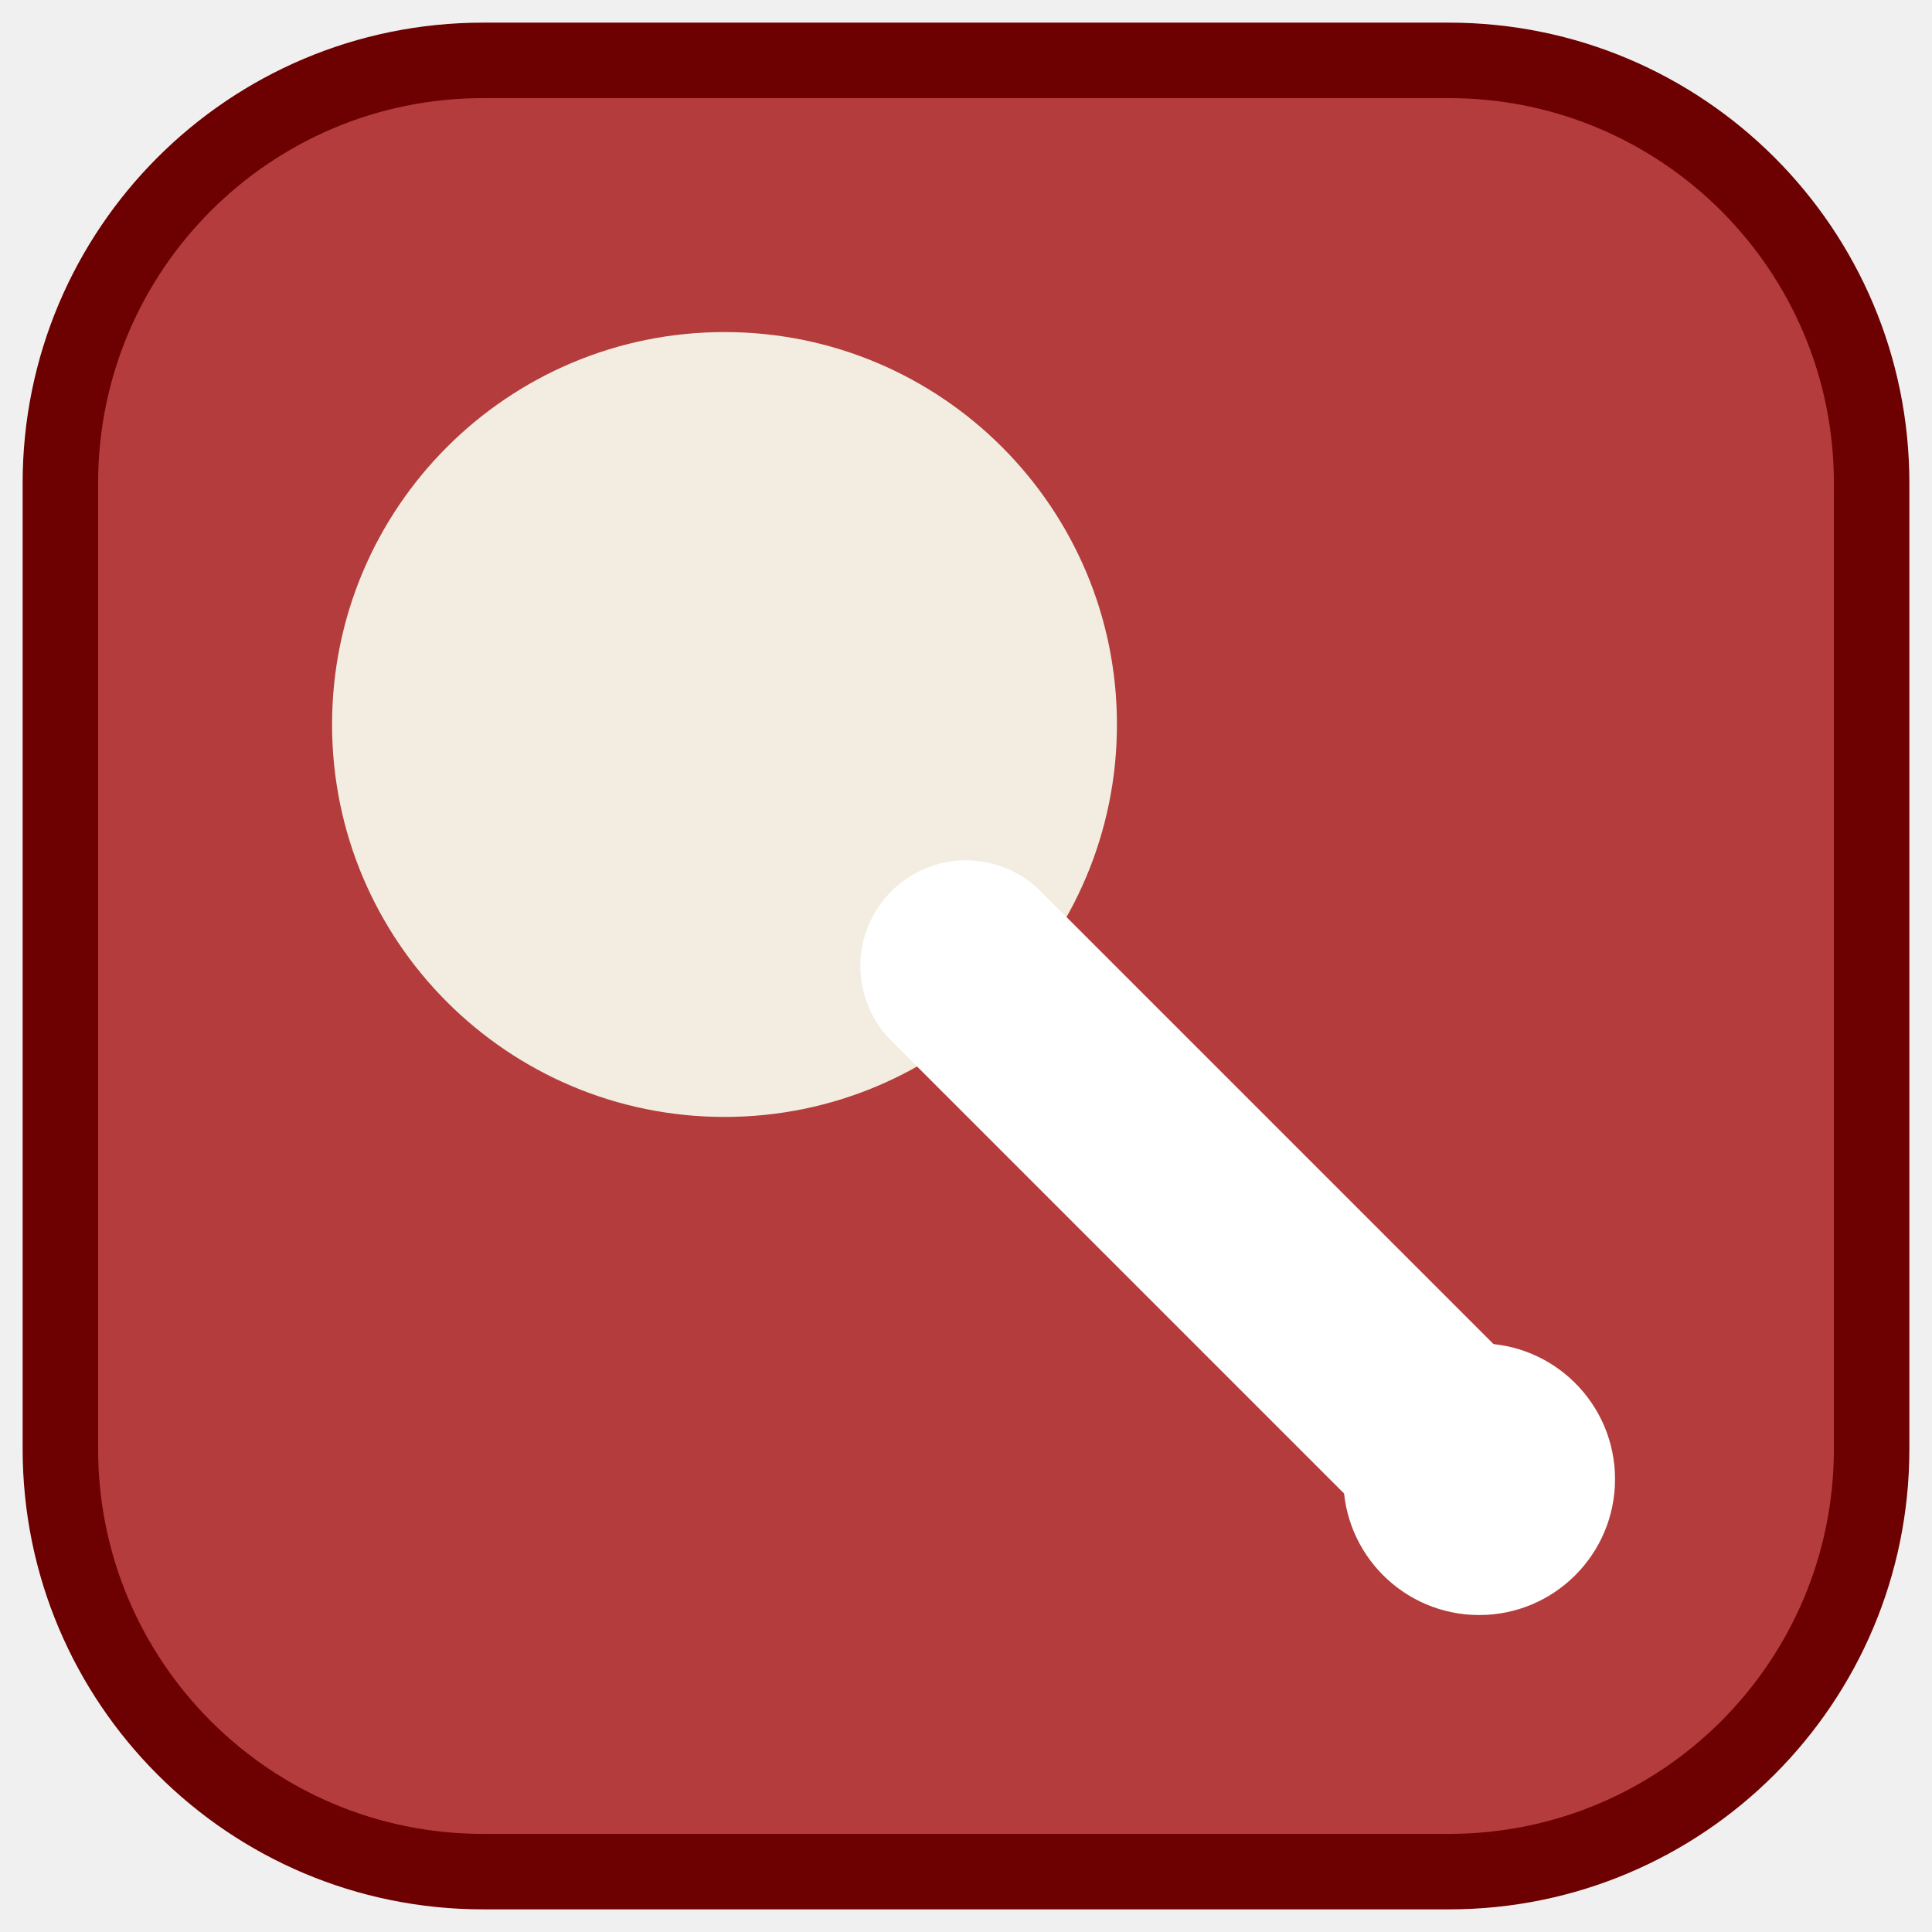
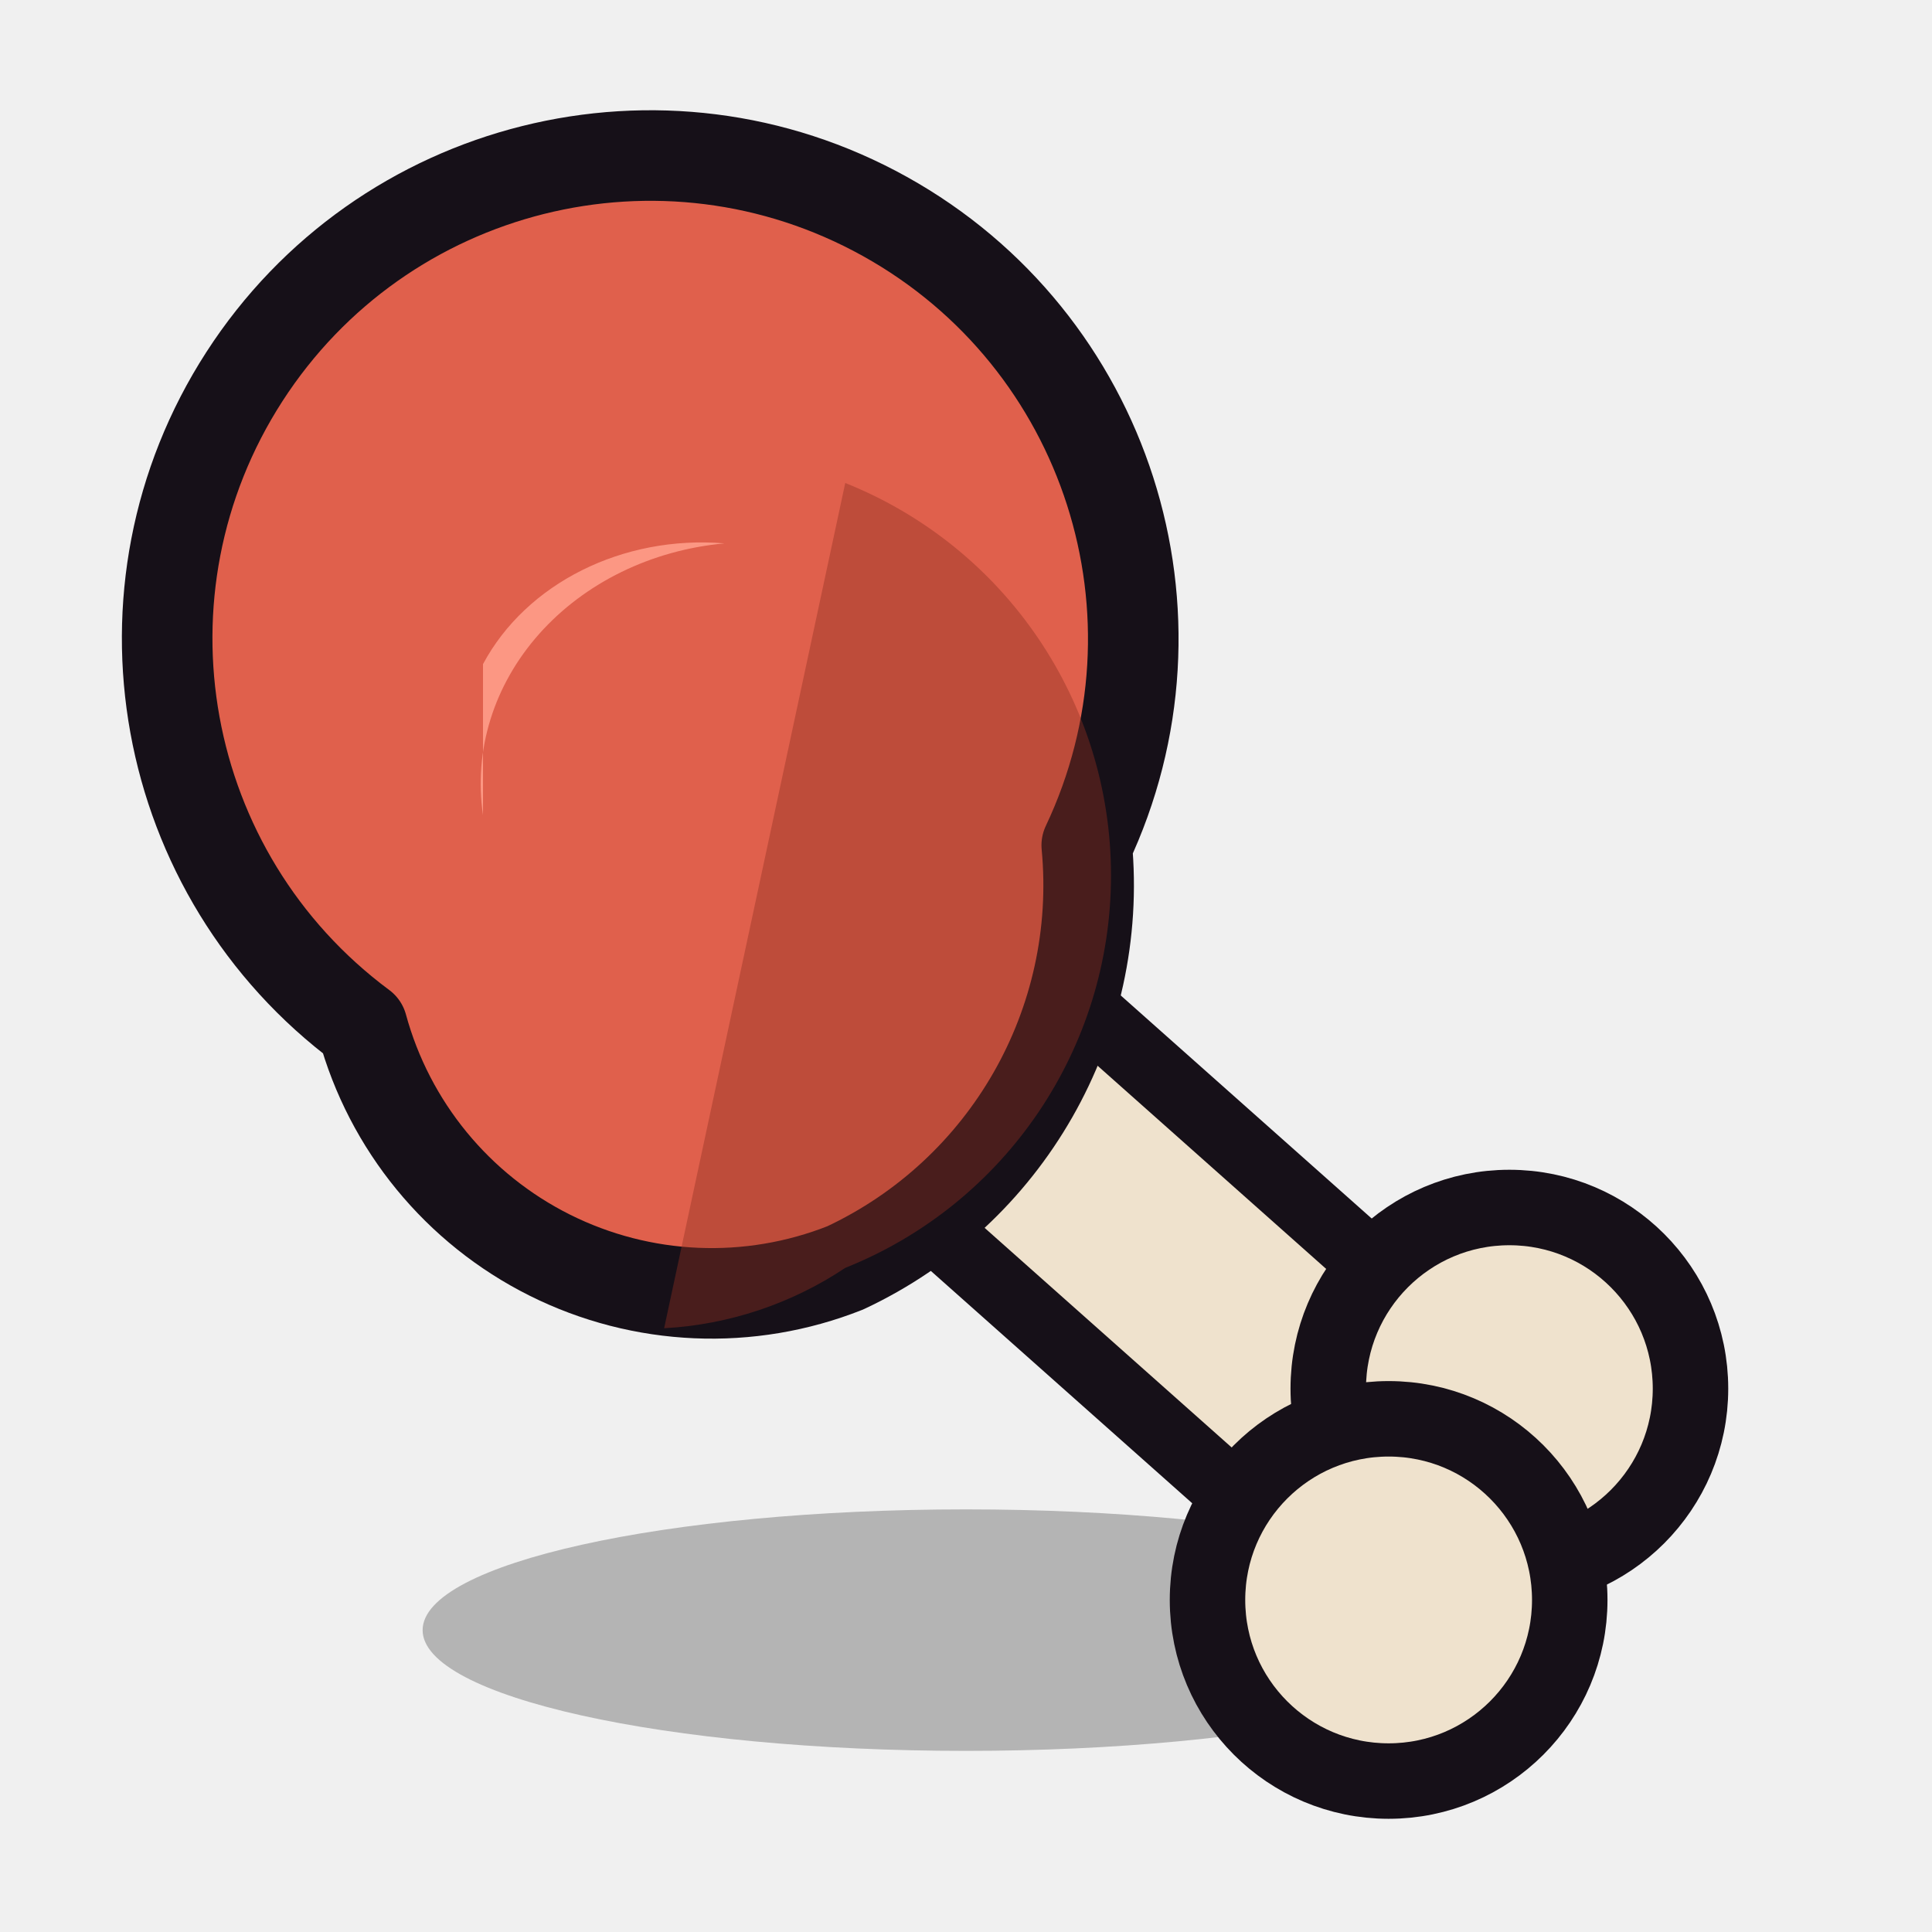
<svg xmlns="http://www.w3.org/2000/svg" viewBox="0 0 64 64">
-   <rect x="2" y="2" width="60" height="60" rx="14" fill="#b43c3c" stroke="#6d0000" stroke-width="2.5" />
-   <circle cx="24" cy="24" r="13" fill="#f2ede0" />
-   <path d="M32 32 L48 48" stroke="#ffffff" stroke-width="7" stroke-linecap="round" />
-   <circle cx="49" cy="49" r="4.5" fill="#ffffff" />
+   <ellipse cx="32" cy="54" rx="18" ry="4" fill="#000" opacity="0.25" />
+   <path d="M30 34 L48 50" stroke="#161018" stroke-width="11" stroke-linecap="round" />
+   <path d="M30 34 L48 50" stroke="#efe2cd" stroke-width="6.5" stroke-linecap="round" />
+   <circle cx="50" cy="46" r="6" fill="#efe2cd" stroke="#161018" stroke-width="2.5" />
+   <circle cx="46" cy="53" r="6" fill="#efe2cd" stroke="#161018" stroke-width="2.5" />
+   <path d="M12 34 a16 16 0 1 1 24 -6 a14 14 0 0 1 -8 14 a12 12 0 0 1 -16 -8 Z" fill="#e0604c" stroke="#161018" stroke-width="3" stroke-linejoin="round" />
+   <path d="M28 16 a14 14 0 0 1 0 26 a12 12 0 0 1 -6 2 Z" fill="#8f2f22" opacity="0.42" />
+   <path d="M16 22 a8 7 0 0 1 8 -4 a9 8 0 0 0 -8 9 Z" fill="#ff9d8a" opacity="0.9" />
</svg>
